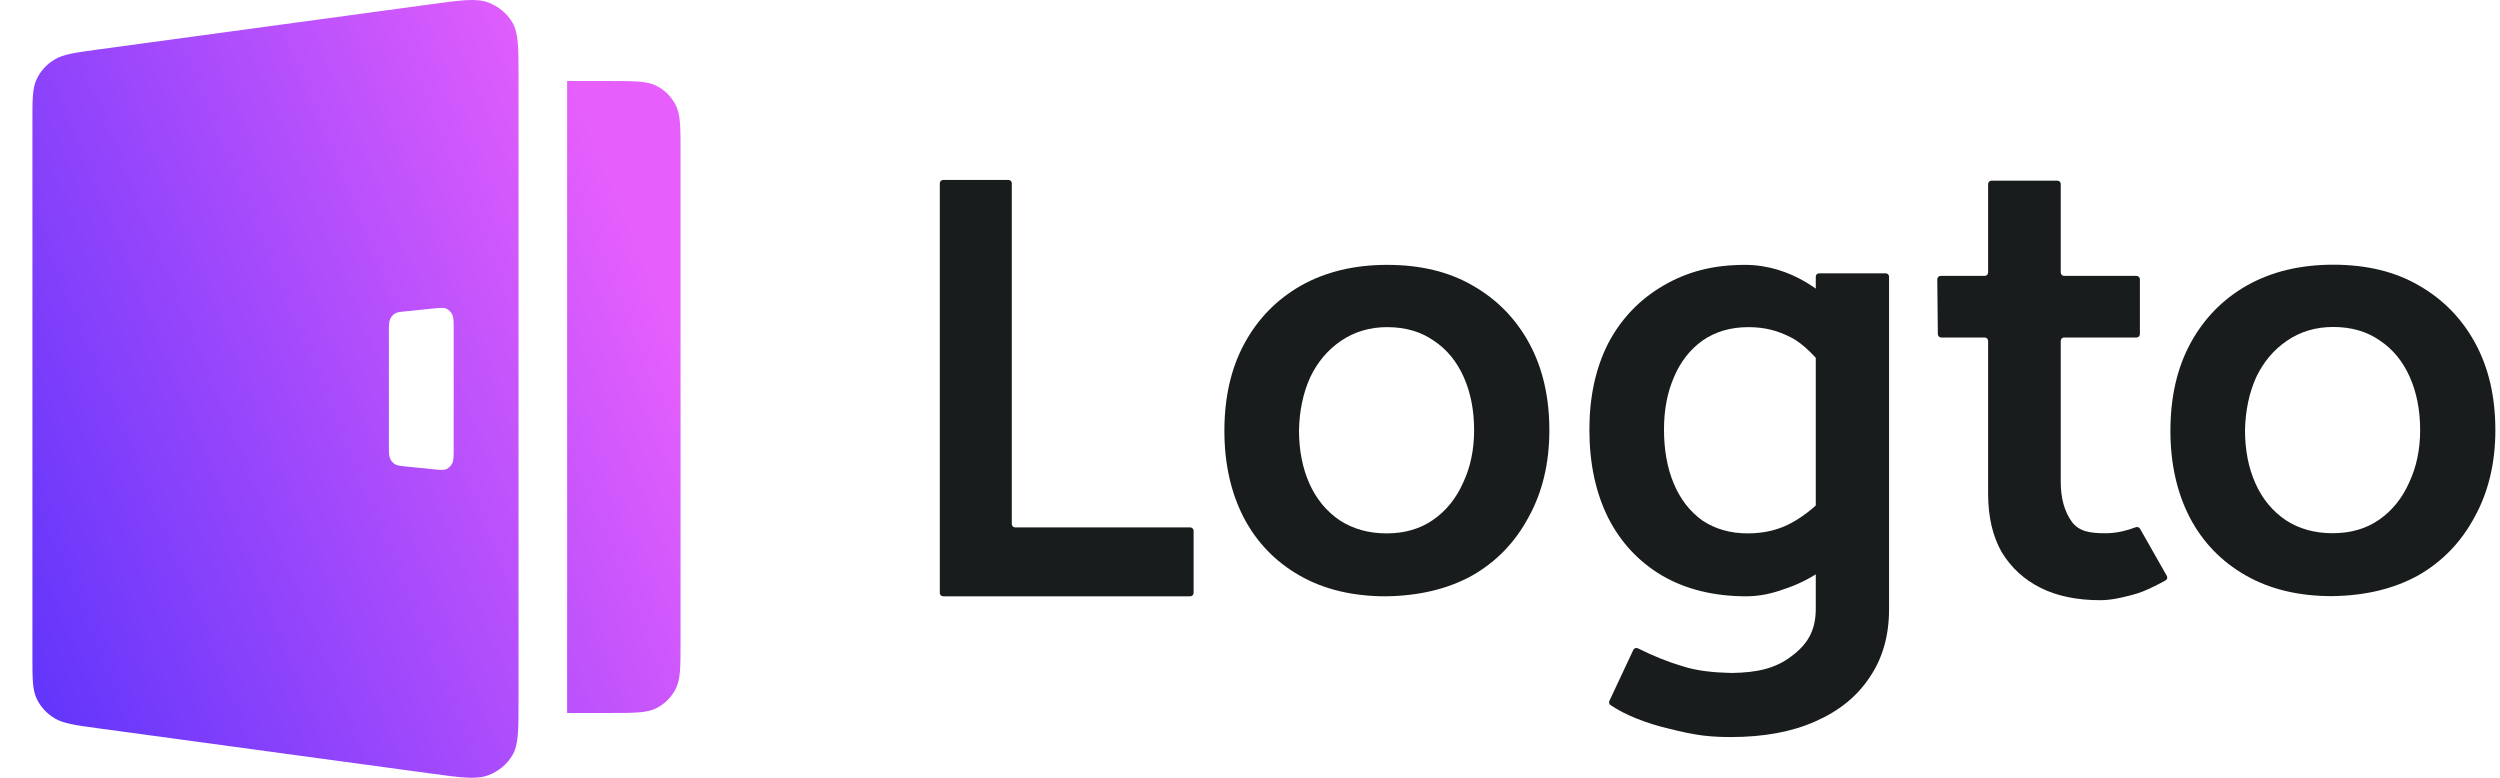
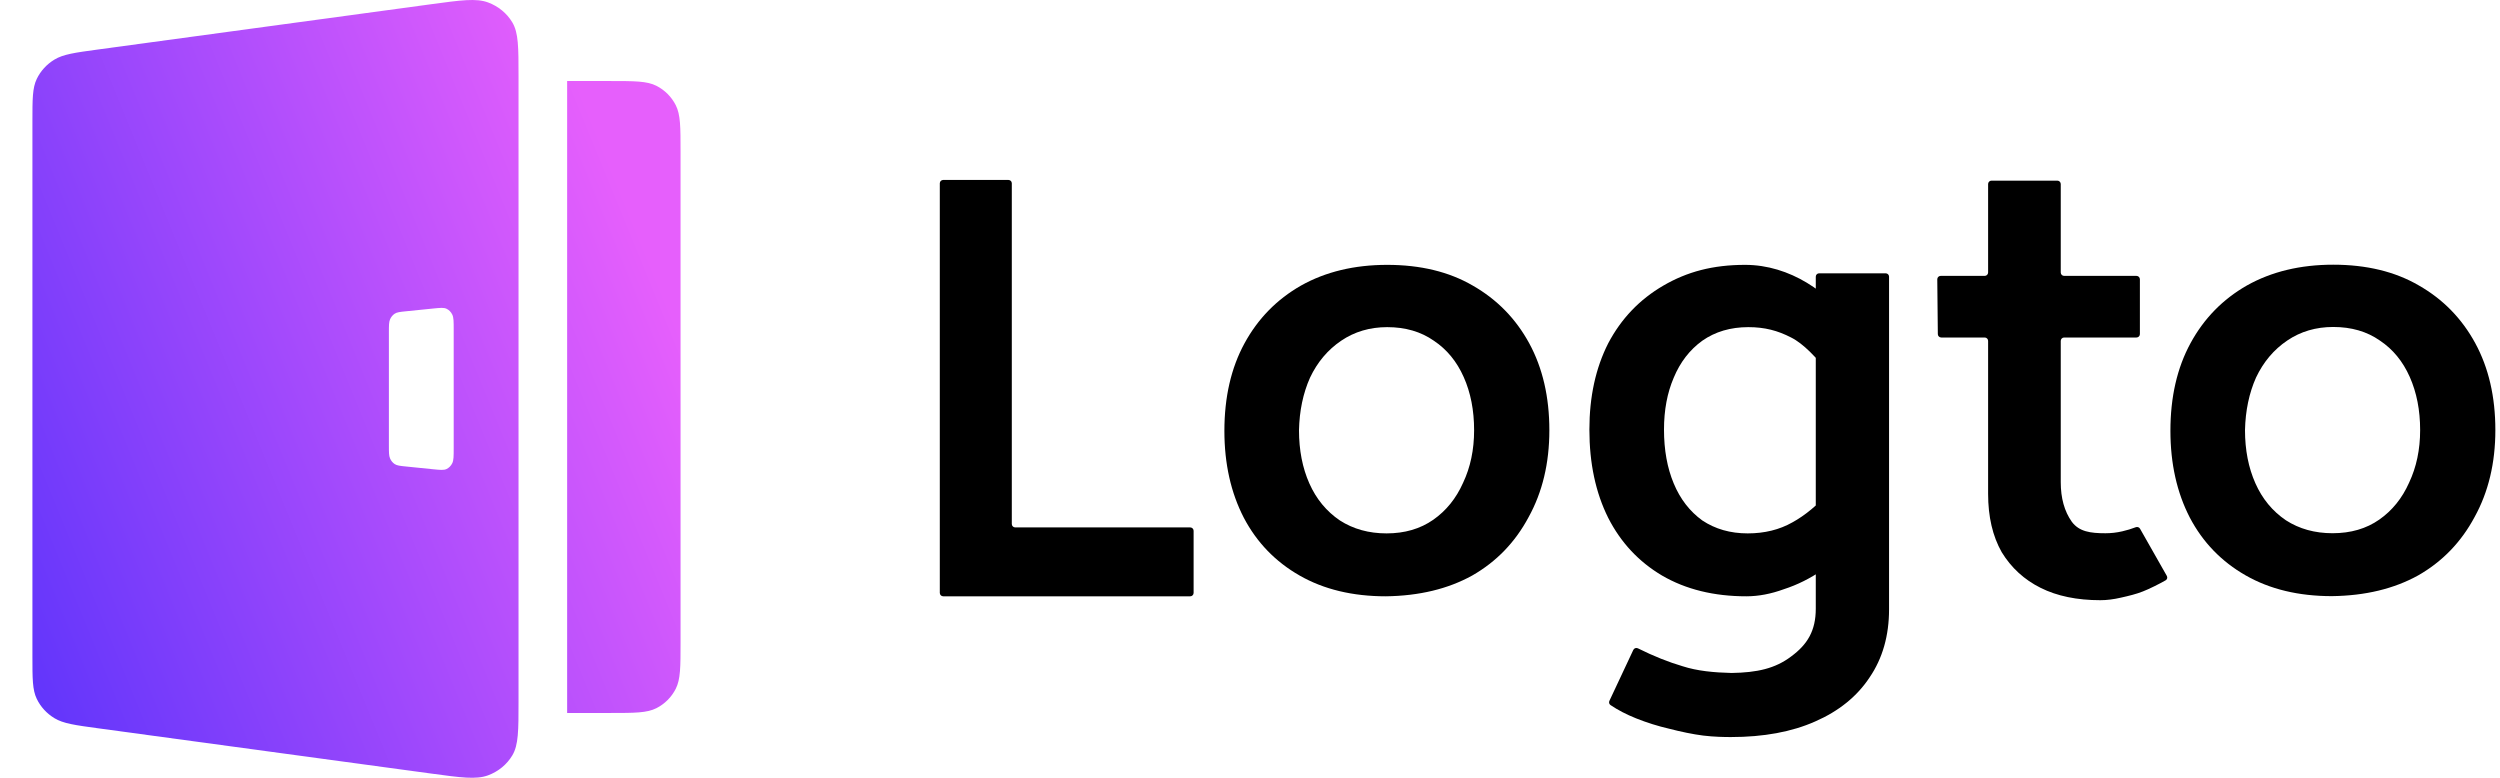
<svg xmlns="http://www.w3.org/2000/svg" width="90" height="28" viewBox="0 0 90 28" fill="none">
  <path fill-rule="evenodd" clip-rule="evenodd" d="M1.167 4.372C1.167 3.568 1.167 3.165 1.323 2.842C1.46 2.556 1.681 2.314 1.96 2.145C2.276 1.953 2.695 1.895 3.535 1.781L15.514 0.153C16.602 0.005 17.145 -0.069 17.568 0.087C17.939 0.224 18.248 0.478 18.444 0.807C18.667 1.181 18.667 1.702 18.667 2.743V25.257C18.667 26.298 18.667 26.819 18.444 27.193C18.248 27.522 17.939 27.776 17.568 27.913C17.145 28.069 16.602 27.995 15.514 27.847L3.535 26.219H3.535C2.695 26.105 2.276 26.047 1.96 25.855C1.681 25.686 1.46 25.444 1.323 25.158C1.167 24.835 1.167 24.432 1.167 23.628V4.372ZM14 11.963C14 11.718 14 11.595 14.041 11.499C14.077 11.413 14.136 11.342 14.208 11.294C14.29 11.239 14.399 11.228 14.617 11.206L15.593 11.107C15.85 11.081 15.978 11.068 16.077 11.116C16.164 11.158 16.236 11.231 16.282 11.325C16.333 11.431 16.333 11.575 16.333 11.864V16.136C16.333 16.425 16.333 16.569 16.282 16.675C16.236 16.769 16.164 16.842 16.077 16.884C15.978 16.932 15.85 16.919 15.593 16.893L14.617 16.794C14.399 16.772 14.29 16.761 14.208 16.706C14.136 16.658 14.077 16.587 14.041 16.501C14 16.405 14 16.282 14 16.037V11.963ZM21.959 2.917H20.417V25.667H21.959C22.849 25.667 23.293 25.667 23.633 25.493C23.932 25.34 24.175 25.097 24.327 24.797C24.5 24.456 24.5 24.011 24.5 23.119V5.465C24.5 4.573 24.5 4.127 24.327 3.786C24.175 3.487 23.932 3.243 23.633 3.09C23.293 2.917 22.849 2.917 21.959 2.917Z" fill="url(#paint0_linear_193_5093)" />
-   <path d="M49.892 21.467C48.694 21.467 47.659 21.218 46.787 20.72C45.915 20.222 45.246 19.529 44.779 18.642C44.312 17.739 44.078 16.696 44.078 15.513C44.078 14.298 44.319 13.248 44.802 12.36C45.285 11.473 45.962 10.78 46.834 10.282C47.721 9.784 48.756 9.535 49.939 9.535C51.138 9.535 52.165 9.784 53.021 10.282C53.893 10.78 54.57 11.473 55.053 12.36C55.535 13.248 55.777 14.291 55.777 15.489C55.777 16.672 55.528 17.715 55.029 18.618C54.547 19.521 53.87 20.222 52.998 20.72C52.126 21.202 51.091 21.451 49.892 21.467ZM49.916 19.202C50.57 19.202 51.13 19.038 51.597 18.712C52.064 18.385 52.422 17.941 52.671 17.381C52.936 16.82 53.068 16.19 53.068 15.489C53.068 14.773 52.944 14.135 52.694 13.575C52.445 13.014 52.087 12.578 51.62 12.267C51.153 11.94 50.593 11.777 49.939 11.777C49.316 11.777 48.764 11.94 48.281 12.267C47.799 12.594 47.425 13.037 47.16 13.598C46.911 14.158 46.779 14.789 46.764 15.489C46.764 16.205 46.888 16.844 47.137 17.404C47.386 17.964 47.752 18.408 48.234 18.735C48.717 19.046 49.278 19.202 49.916 19.202Z" fill="#191C1D" />
-   <path d="M68.006 9.96C68.006 9.893 67.952 9.839 67.884 9.839H65.489C65.422 9.839 65.368 9.893 65.368 9.96V21.911C65.368 22.704 65.072 23.198 64.48 23.634C63.904 24.069 63.256 24.212 62.338 24.227C61.7 24.212 61.101 24.155 60.572 23.984C60.075 23.838 59.532 23.623 58.965 23.34C58.904 23.309 58.828 23.335 58.799 23.397L57.938 25.232C57.913 25.285 57.93 25.349 57.978 25.382C58.241 25.56 58.548 25.72 58.9 25.861C59.289 26.016 59.686 26.141 60.09 26.234C60.511 26.343 60.945 26.434 61.319 26.481C61.708 26.528 62.075 26.534 62.309 26.534C63.492 26.534 64.504 26.347 65.344 25.974C66.2 25.6 66.854 25.071 67.306 24.386C67.773 23.701 68.006 22.884 68.006 21.934V9.96ZM66.1 17.695C66.064 17.61 65.951 17.594 65.891 17.663C65.433 18.19 64.968 18.563 64.527 18.805C64.06 19.07 63.523 19.202 62.916 19.202C62.293 19.202 61.748 19.046 61.281 18.735C60.83 18.408 60.487 17.964 60.254 17.404C60.02 16.844 59.904 16.198 59.904 15.466C59.904 14.765 60.02 14.143 60.254 13.598C60.487 13.037 60.83 12.594 61.281 12.267C61.748 11.94 62.301 11.777 62.939 11.777C63.531 11.777 63.998 11.901 64.48 12.15C64.931 12.376 65.41 12.89 65.823 13.427C65.88 13.502 65.998 13.488 66.035 13.401L66.697 11.838C66.713 11.8 66.709 11.756 66.686 11.722C65.85 10.522 64.435 9.535 62.825 9.535C61.658 9.535 60.736 9.784 59.88 10.282C59.024 10.78 58.362 11.473 57.895 12.36C57.444 13.248 57.218 14.283 57.218 15.466C57.218 16.68 57.444 17.739 57.895 18.642C58.347 19.529 58.993 20.222 59.834 20.72C60.69 21.218 61.702 21.467 62.869 21.467C63.305 21.467 63.756 21.381 64.223 21.21C64.706 21.054 65.173 20.821 65.624 20.51C66.056 20.212 66.438 19.857 66.77 19.445C66.798 19.41 66.805 19.363 66.787 19.323L66.1 17.695Z" fill="#191C1D" />
-   <path d="M77.036 10.054C77.036 9.986 76.981 9.932 76.914 9.932H74.309C74.241 9.932 74.187 9.877 74.187 9.81V6.625C74.187 6.558 74.132 6.503 74.065 6.503H71.694C71.626 6.503 71.572 6.558 71.572 6.625V9.81C71.572 9.877 71.517 9.932 71.45 9.932H69.863C69.796 9.932 69.741 9.987 69.742 10.055L69.762 12.03C69.763 12.096 69.817 12.15 69.884 12.15H71.45C71.517 12.15 71.572 12.205 71.572 12.272V17.778C71.572 18.603 71.735 19.303 72.062 19.879C72.404 20.439 72.871 20.868 73.463 21.163C74.055 21.459 74.771 21.607 75.611 21.607C75.845 21.607 76.094 21.576 76.359 21.514C76.639 21.451 76.909 21.386 77.143 21.292C77.351 21.214 77.757 21.011 77.965 20.89C78.02 20.858 78.037 20.789 78.006 20.733L77.042 19.035C77.012 18.981 76.946 18.958 76.888 18.98C76.733 19.04 76.572 19.088 76.405 19.127C76.203 19.174 76 19.197 75.798 19.197C75.253 19.197 74.849 19.14 74.584 18.782C74.319 18.408 74.187 17.933 74.187 17.357V12.272C74.187 12.205 74.241 12.15 74.309 12.15H76.914C76.981 12.15 77.036 12.096 77.036 12.028V10.054Z" fill="#191C1D" />
-   <path d="M83.949 21.461C82.75 21.461 81.715 21.212 80.844 20.714C79.972 20.216 79.302 19.523 78.835 18.636C78.368 17.733 78.135 16.69 78.135 15.507C78.135 14.293 78.376 13.242 78.859 12.354C79.341 11.467 80.018 10.774 80.89 10.276C81.778 9.778 82.813 9.529 83.996 9.529C85.194 9.529 86.222 9.778 87.078 10.276C87.95 10.774 88.627 11.467 89.109 12.354C89.592 13.242 89.833 14.285 89.833 15.483C89.833 16.666 89.584 17.709 89.086 18.612C88.603 19.515 87.926 20.216 87.055 20.714C86.183 21.197 85.148 21.446 83.949 21.461ZM83.972 19.196C84.626 19.196 85.187 19.033 85.654 18.706C86.121 18.379 86.479 17.935 86.728 17.375C86.992 16.814 87.125 16.184 87.125 15.483C87.125 14.767 87 14.129 86.751 13.569C86.502 13.008 86.144 12.572 85.677 12.261C85.21 11.934 84.65 11.771 83.996 11.771C83.373 11.771 82.82 11.934 82.338 12.261C81.855 12.588 81.482 13.032 81.217 13.592C80.968 14.152 80.836 14.783 80.82 15.483C80.82 16.2 80.945 16.838 81.194 17.398C81.443 17.959 81.809 18.402 82.291 18.729C82.774 19.041 83.334 19.196 83.972 19.196Z" fill="#191C1D" />
-   <path d="M42.97 19.109C42.97 19.041 42.916 18.987 42.849 18.987H36.547C36.48 18.987 36.425 18.932 36.425 18.865V6.599C36.425 6.532 36.371 6.478 36.303 6.478H33.955C33.888 6.478 33.833 6.532 33.833 6.599V21.345C33.833 21.412 33.888 21.467 33.955 21.467H42.849C42.916 21.467 42.97 21.412 42.97 21.345V19.109Z" fill="#191C1D" />
+   <path d="M49.892 21.467C48.694 21.467 47.659 21.218 46.787 20.72C45.915 20.222 45.246 19.529 44.779 18.642C44.312 17.739 44.078 16.696 44.078 15.513C44.078 14.298 44.319 13.248 44.802 12.36C45.285 11.473 45.962 10.78 46.834 10.282C47.721 9.784 48.756 9.535 49.939 9.535C51.138 9.535 52.165 9.784 53.021 10.282C53.893 10.78 54.57 11.473 55.053 12.36C55.535 13.248 55.777 14.291 55.777 15.489C55.777 16.672 55.528 17.715 55.029 18.618C54.547 19.521 53.87 20.222 52.998 20.72C52.126 21.202 51.091 21.451 49.892 21.467ZM49.916 19.202C50.57 19.202 51.13 19.038 51.597 18.712C52.064 18.385 52.422 17.941 52.671 17.381C52.936 16.82 53.068 16.19 53.068 15.489C53.068 14.773 52.944 14.135 52.694 13.575C52.445 13.014 52.087 12.578 51.62 12.267C51.153 11.94 50.593 11.777 49.939 11.777C49.316 11.777 48.764 11.94 48.281 12.267C47.799 12.594 47.425 13.037 47.16 13.598C46.911 14.158 46.779 14.789 46.764 15.489C46.764 16.205 46.888 16.844 47.137 17.404C47.386 17.964 47.752 18.408 48.234 18.735C48.717 19.046 49.278 19.202 49.916 19.202Z" fill="currentColor" />
+   <path d="M68.006 9.96C68.006 9.893 67.952 9.839 67.884 9.839H65.489C65.422 9.839 65.368 9.893 65.368 9.96V21.911C65.368 22.704 65.072 23.198 64.48 23.634C63.904 24.069 63.256 24.212 62.338 24.227C61.7 24.212 61.101 24.155 60.572 23.984C60.075 23.838 59.532 23.623 58.965 23.34C58.904 23.309 58.828 23.335 58.799 23.397L57.938 25.232C57.913 25.285 57.93 25.349 57.978 25.382C58.241 25.56 58.548 25.72 58.9 25.861C59.289 26.016 59.686 26.141 60.09 26.234C60.511 26.343 60.945 26.434 61.319 26.481C61.708 26.528 62.075 26.534 62.309 26.534C63.492 26.534 64.504 26.347 65.344 25.974C66.2 25.6 66.854 25.071 67.306 24.386C67.773 23.701 68.006 22.884 68.006 21.934V9.96ZM66.1 17.695C66.064 17.61 65.951 17.594 65.891 17.663C65.433 18.19 64.968 18.563 64.527 18.805C64.06 19.07 63.523 19.202 62.916 19.202C62.293 19.202 61.748 19.046 61.281 18.735C60.83 18.408 60.487 17.964 60.254 17.404C60.02 16.844 59.904 16.198 59.904 15.466C59.904 14.765 60.02 14.143 60.254 13.598C60.487 13.037 60.83 12.594 61.281 12.267C61.748 11.94 62.301 11.777 62.939 11.777C63.531 11.777 63.998 11.901 64.48 12.15C64.931 12.376 65.41 12.89 65.823 13.427C65.88 13.502 65.998 13.488 66.035 13.401L66.697 11.838C66.713 11.8 66.709 11.756 66.686 11.722C65.85 10.522 64.435 9.535 62.825 9.535C61.658 9.535 60.736 9.784 59.88 10.282C59.024 10.78 58.362 11.473 57.895 12.36C57.444 13.248 57.218 14.283 57.218 15.466C57.218 16.68 57.444 17.739 57.895 18.642C58.347 19.529 58.993 20.222 59.834 20.72C60.69 21.218 61.702 21.467 62.869 21.467C63.305 21.467 63.756 21.381 64.223 21.21C64.706 21.054 65.173 20.821 65.624 20.51C66.056 20.212 66.438 19.857 66.77 19.445C66.798 19.41 66.805 19.363 66.787 19.323L66.1 17.695Z" fill="currentColor" />
+   <path d="M77.036 10.054C77.036 9.986 76.981 9.932 76.914 9.932H74.309C74.241 9.932 74.187 9.877 74.187 9.81V6.625C74.187 6.558 74.132 6.503 74.065 6.503H71.694C71.626 6.503 71.572 6.558 71.572 6.625V9.81C71.572 9.877 71.517 9.932 71.45 9.932H69.863C69.796 9.932 69.741 9.987 69.742 10.055L69.762 12.03C69.763 12.096 69.817 12.15 69.884 12.15H71.45C71.517 12.15 71.572 12.205 71.572 12.272V17.778C71.572 18.603 71.735 19.303 72.062 19.879C72.404 20.439 72.871 20.868 73.463 21.163C74.055 21.459 74.771 21.607 75.611 21.607C75.845 21.607 76.094 21.576 76.359 21.514C76.639 21.451 76.909 21.386 77.143 21.292C77.351 21.214 77.757 21.011 77.965 20.89C78.02 20.858 78.037 20.789 78.006 20.733L77.042 19.035C77.012 18.981 76.946 18.958 76.888 18.98C76.733 19.04 76.572 19.088 76.405 19.127C76.203 19.174 76 19.197 75.798 19.197C75.253 19.197 74.849 19.14 74.584 18.782C74.319 18.408 74.187 17.933 74.187 17.357V12.272C74.187 12.205 74.241 12.15 74.309 12.15H76.914C76.981 12.15 77.036 12.096 77.036 12.028V10.054Z" fill="currentColor" />
+   <path d="M83.949 21.461C82.75 21.461 81.715 21.212 80.844 20.714C79.972 20.216 79.302 19.523 78.835 18.636C78.368 17.733 78.135 16.69 78.135 15.507C78.135 14.293 78.376 13.242 78.859 12.354C79.341 11.467 80.018 10.774 80.89 10.276C81.778 9.778 82.813 9.529 83.996 9.529C85.194 9.529 86.222 9.778 87.078 10.276C87.95 10.774 88.627 11.467 89.109 12.354C89.592 13.242 89.833 14.285 89.833 15.483C89.833 16.666 89.584 17.709 89.086 18.612C88.603 19.515 87.926 20.216 87.055 20.714C86.183 21.197 85.148 21.446 83.949 21.461ZM83.972 19.196C84.626 19.196 85.187 19.033 85.654 18.706C86.121 18.379 86.479 17.935 86.728 17.375C86.992 16.814 87.125 16.184 87.125 15.483C87.125 14.767 87 14.129 86.751 13.569C86.502 13.008 86.144 12.572 85.677 12.261C85.21 11.934 84.65 11.771 83.996 11.771C83.373 11.771 82.82 11.934 82.338 12.261C81.855 12.588 81.482 13.032 81.217 13.592C80.968 14.152 80.836 14.783 80.82 15.483C80.82 16.2 80.945 16.838 81.194 17.398C81.443 17.959 81.809 18.402 82.291 18.729C82.774 19.041 83.334 19.196 83.972 19.196Z" fill="currentColor" />
+   <path d="M42.97 19.109C42.97 19.041 42.916 18.987 42.849 18.987H36.547C36.48 18.987 36.425 18.932 36.425 18.865V6.599C36.425 6.532 36.371 6.478 36.303 6.478H33.955C33.888 6.478 33.833 6.532 33.833 6.599V21.345C33.833 21.412 33.888 21.467 33.955 21.467H42.849C42.916 21.467 42.97 21.412 42.97 21.345V19.109Z" fill="currentColor" />
  <defs>
    <linearGradient id="paint0_linear_193_5093" x1="-6.056" y1="19.364" x2="22.686" y2="7.615" gradientUnits="userSpaceOnUse">
      <stop stop-color="#4B2EFB" />
      <stop offset="1" stop-color="#E65FFC" />
    </linearGradient>
  </defs>
</svg>
